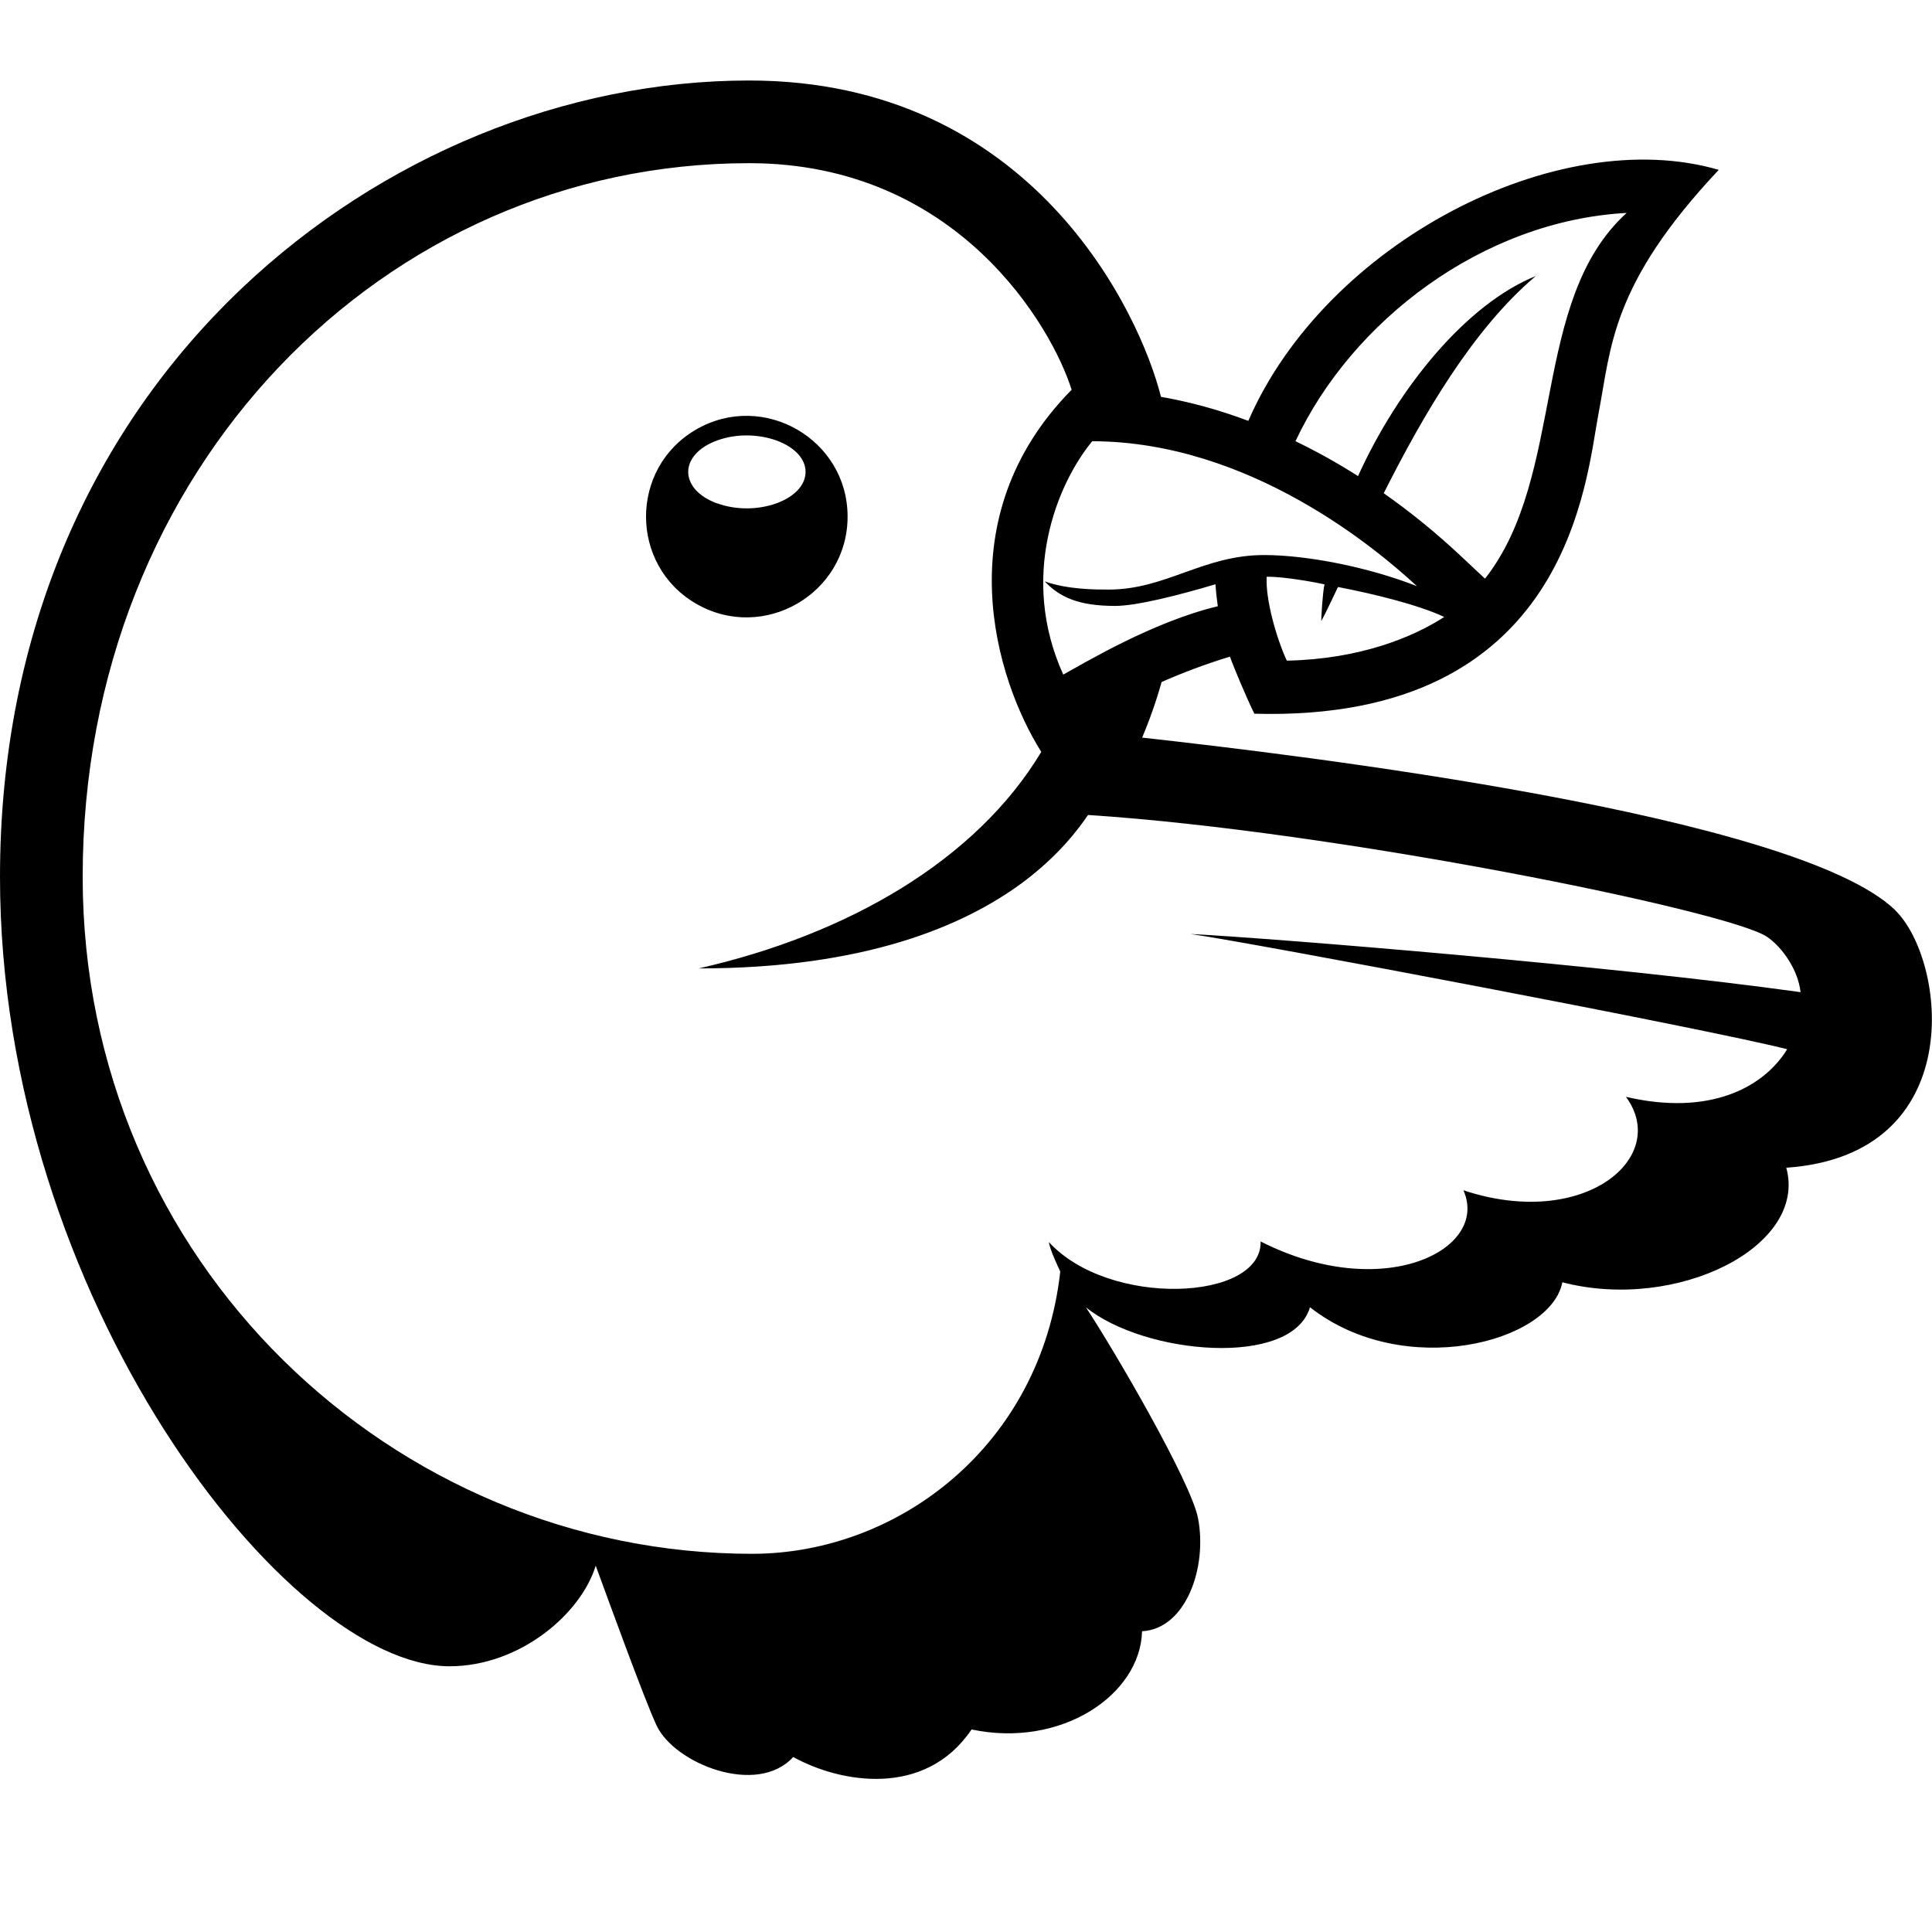
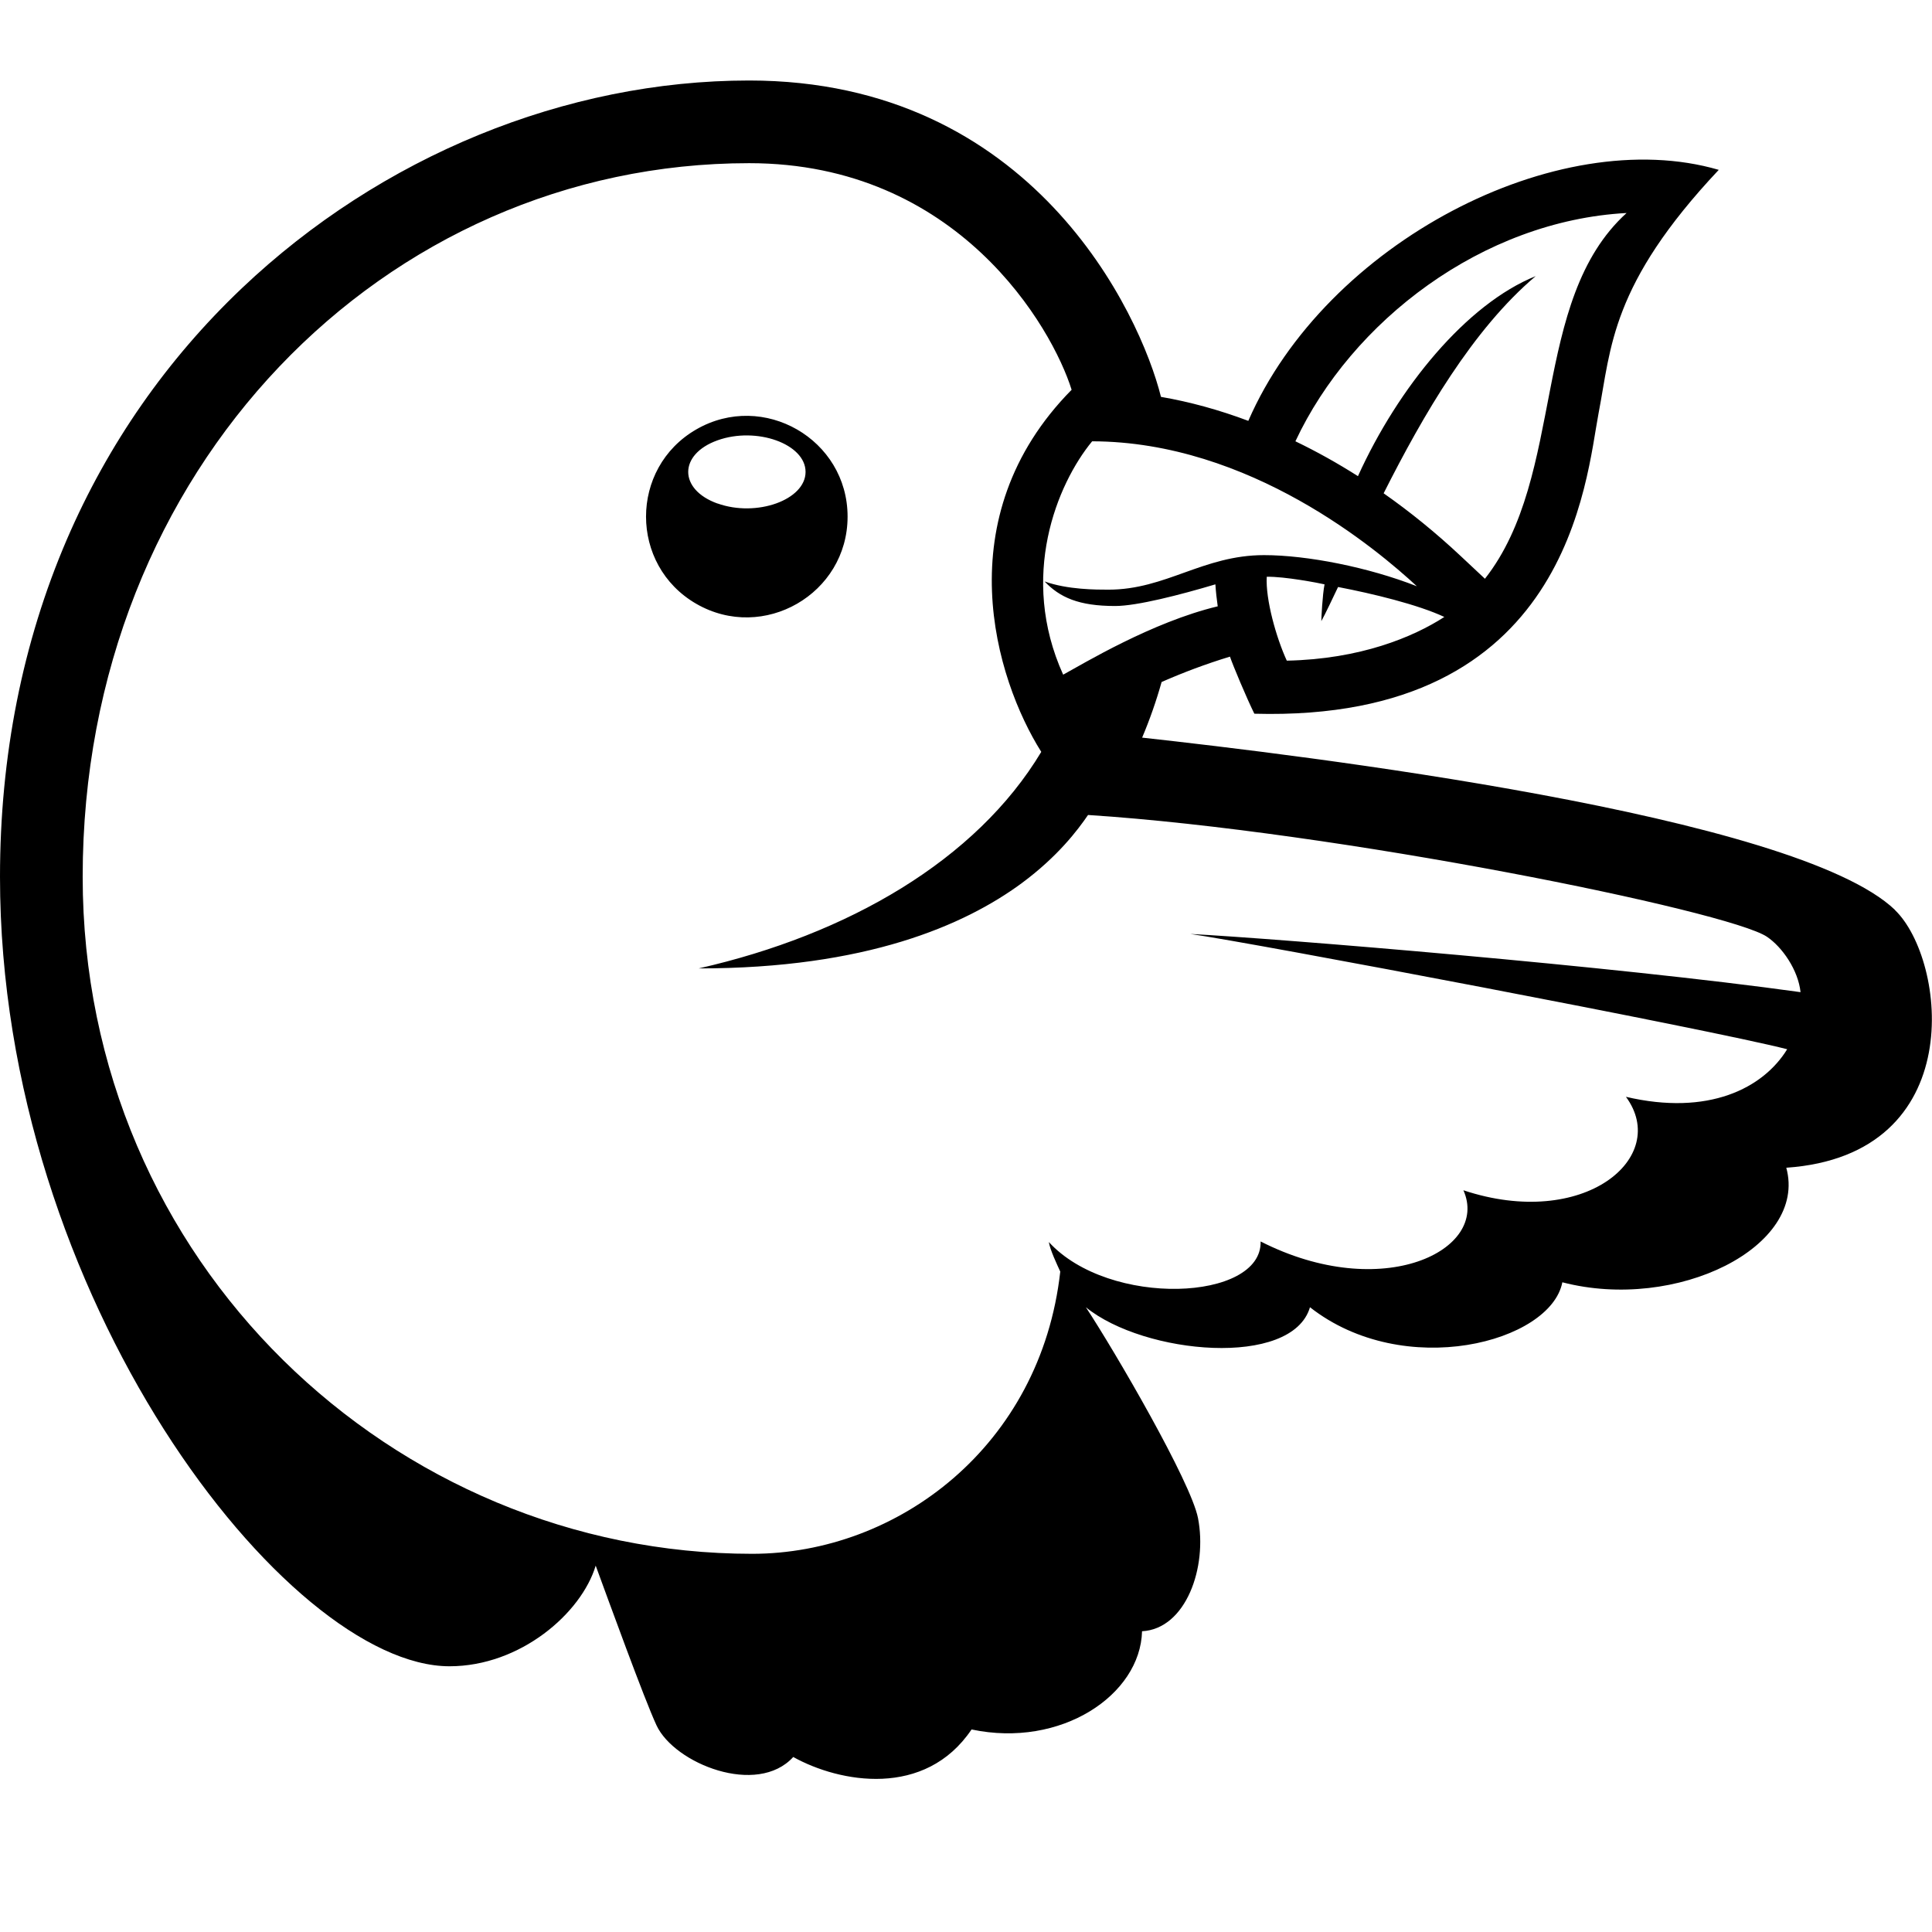
<svg xmlns="http://www.w3.org/2000/svg" aria-labelledby="simpleicons-bower-icon" role="img" viewBox="0 0 24 24">
-   <path d="M23.542 11.305c-1.234-1.187-7.407-1.927-9.354-2.142.094-.222.175-.453.242-.691.266-.117.552-.225.849-.315.036.107.207.515.303.709 3.917.108 4.118-2.91 4.277-3.738.156-.808.148-1.59 1.492-3.018-2.001-.584-4.88.904-5.844 3.118-.362-.136-.726-.236-1.085-.298C14.163 3.892 12.823 1 9.306 1c-2.278 0-4.575.941-6.302 2.581-.93.884-1.661 1.932-2.173 3.119C.28 7.981 0 9.391 0 10.892c0 5.227 3.568 9.807 5.584 9.807.88 0 1.638-.659 1.816-1.25.149.406.606 1.665.756 1.985.222.475 1.249.885 1.698.392.577.321 1.638.514 2.215-.342 1.112.235 2.097-.428 2.118-1.22.546-.029.814-.796.695-1.406-.088-.449-1.027-2.063-1.393-2.619.725.59 2.562.756 2.784 0 1.169.917 2.991.436 3.135-.31 1.421.369 3.049-.442 2.782-1.423 2.282-.158 1.99-2.585 1.35-3.201zm-5.942-4.024c-.601-.236-1.363-.386-1.897-.386-.758 0-1.219.429-1.932.429-.149 0-.506.001-.794-.102.189.198.423.305.877.305.271 0 .809-.139 1.245-.269.006.092.016.182.029.273-.816.195-1.672.714-1.92.849-.551-1.217-.077-2.368.36-2.899 1.962.004 3.548 1.352 4.032 1.799zm.849-.091l-.3-.281c-.308-.289-.629-.55-.96-.782.492-.975 1.109-2.039 1.889-2.698-.858.346-1.707 1.38-2.208 2.485-.255-.162-.515-.307-.777-.433.699-1.493 2.323-2.739 4.114-2.836-1.199 1.088-.749 3.258-1.76 4.544l.001.001zm-2.464 1.017c-.132-.287-.265-.762-.25-1.042.222-.005.651.078.718.094-.026.131-.04.42-.04.457.042-.073.16-.324.208-.424.428.082.991.218 1.32.372-.388.251-1.045.524-1.956.543zm-7.072-1.952c-.485-.174-.485-.611 0-.785.485-.174 1.094.045 1.094.392 0 .348-.609.566-1.094.392zm1.616.162c0-.96-1.046-1.563-1.879-1.083-.833.48-.833 1.687 0 2.167.833.48 1.879-.123 1.879-1.083zm2.783-1.575c-1.565 1.586-.947 3.593-.377 4.498-.81 1.349-2.404 2.27-4.255 2.69 2.078 0 3.3-.535 4.011-1.058.453-.335.699-.664.825-.848 3.081.199 7.959 1.192 8.434 1.513.191.129.388.414.417.688-2.315-.324-6.488-.665-7.58-.723.776.11 6.433 1.181 7.414 1.432-.299.486-.979.831-2.003.591.554.754-.521 1.659-2.019 1.161.329.741-1.003 1.407-2.519.636.019.741-1.881.826-2.631.007.015.097.104.284.142.367-.242 2.163-2.014 3.506-3.829 3.506-4.443 0-8.315-3.61-8.315-8.411 0-5.076 3.752-8.864 8.279-8.864 2.594-.8e-7 3.765 2.042 4.006 2.815z" />
+   <path d="M23.542 11.305c-1.234-1.187-7.407-1.927-9.354-2.142.094-.222.175-.453.242-.691.266-.117.552-.225.849-.315.036.107.207.515.303.709 3.917.108 4.118-2.91 4.277-3.738.156-.808.148-1.59 1.492-3.018-2.001-.584-4.88.904-5.844 3.118-.362-.136-.726-.236-1.085-.298C14.163 3.892 12.823 1 9.306 1c-2.278 0-4.575.941-6.302 2.581-.93.884-1.661 1.932-2.173 3.119C.28 7.981 0 9.391 0 10.892c0 5.227 3.568 9.807 5.584 9.807.88 0 1.638-.659 1.816-1.25.149.406.606 1.665.756 1.985.223.475 1.249.885 1.698.392.577.321 1.638.514 2.215-.342 1.112.235 2.097-.428 2.118-1.22.546-.029.814-.796.695-1.406-.088-.449-1.027-2.063-1.393-2.619.725.59 2.562.756 2.784 0 1.169.917 2.991.436 3.135-.31 1.421.369 3.049-.442 2.782-1.423 2.282-.158 1.99-2.585 1.35-3.201zM17.599 7.282c-.601-.236-1.363-.386-1.897-.386-.757 0-1.219.429-1.932.429-.149 0-.506.001-.794-.102.189.198.423.305.877.305.271 0 .809-.139 1.245-.269.006.092.016.182.029.273-.816.195-1.672.714-1.92.849-.551-1.217-.077-2.368.36-2.899 1.962.004 3.548 1.352 4.032 1.799zm.849-.091l-.3-.281c-.308-.289-.629-.55-.96-.782.492-.975 1.109-2.039 1.889-2.698-.858.346-1.707 1.38-2.208 2.485-.255-.162-.515-.307-.777-.433.699-1.493 2.323-2.739 4.114-2.836-1.199 1.088-.749 3.258-1.76 4.544l.001.001zM15.985 8.207c-.132-.287-.265-.762-.249-1.042.222-.005.65.078.718.094-.026.131-.04.42-.04.457.042-.073.16-.324.208-.424.428.082.991.218 1.32.372-.388.251-1.045.524-1.956.543zm-7.072-1.952c-.485-.174-.485-.611 0-.785.485-.174 1.094.045 1.094.392 0 .348-.609.566-1.094.392zm1.616.162c0-.96-1.046-1.563-1.879-1.083-.833.48-.833 1.687 0 2.167.833.48 1.879-.123 1.879-1.083zm2.783-1.575c-1.565 1.586-.947 3.593-.377 4.498-.81 1.349-2.404 2.27-4.255 2.69 2.078 0 3.3-.535 4.011-1.058.453-.335.699-.664.825-.848 3.081.199 7.959 1.192 8.434 1.513.191.129.388.414.417.688-2.315-.324-6.488-.665-7.58-.723.776.11 6.433 1.181 7.414 1.432-.299.486-.979.831-2.003.591.554.754-.521 1.659-2.019 1.161.33.741-1.003 1.407-2.519.636.019.741-1.881.826-2.631.007.015.097.104.284.142.367-.242 2.163-2.014 3.506-3.829 3.506-4.443 0-8.315-3.61-8.315-8.411 0-5.076 3.752-8.864 8.279-8.864 2.594 0 3.765 2.042 4.006 2.815z" />
</svg>
